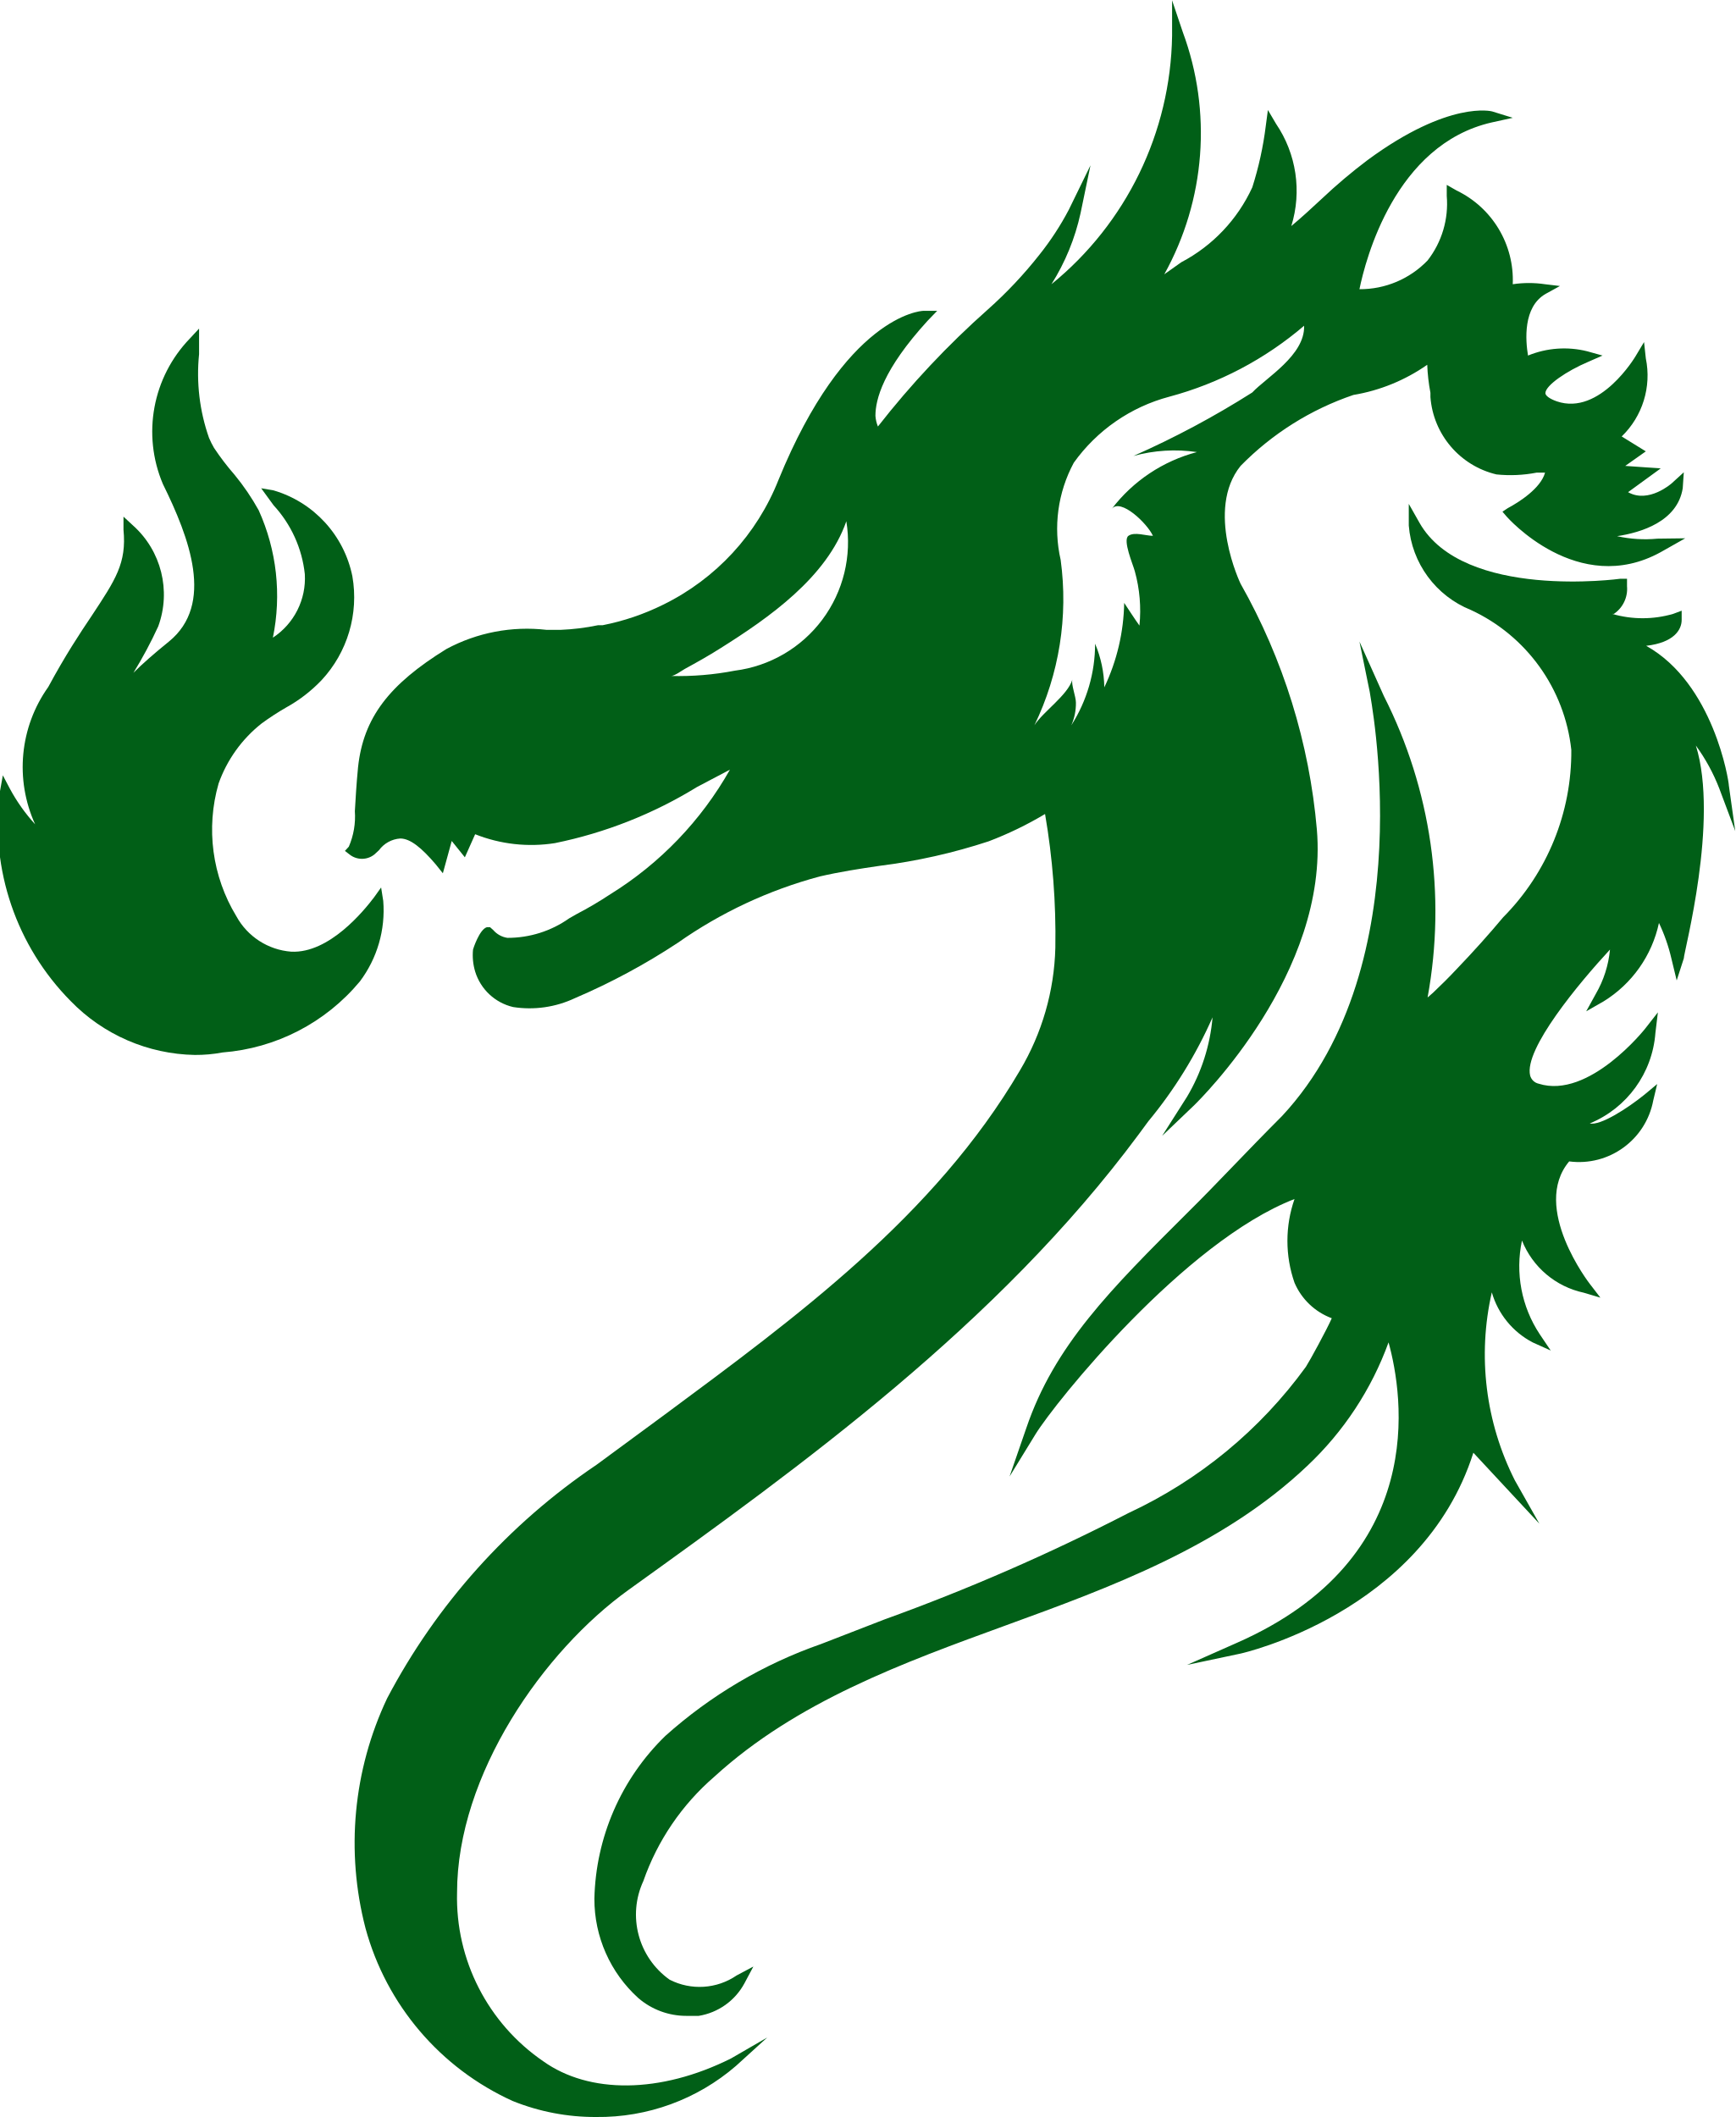
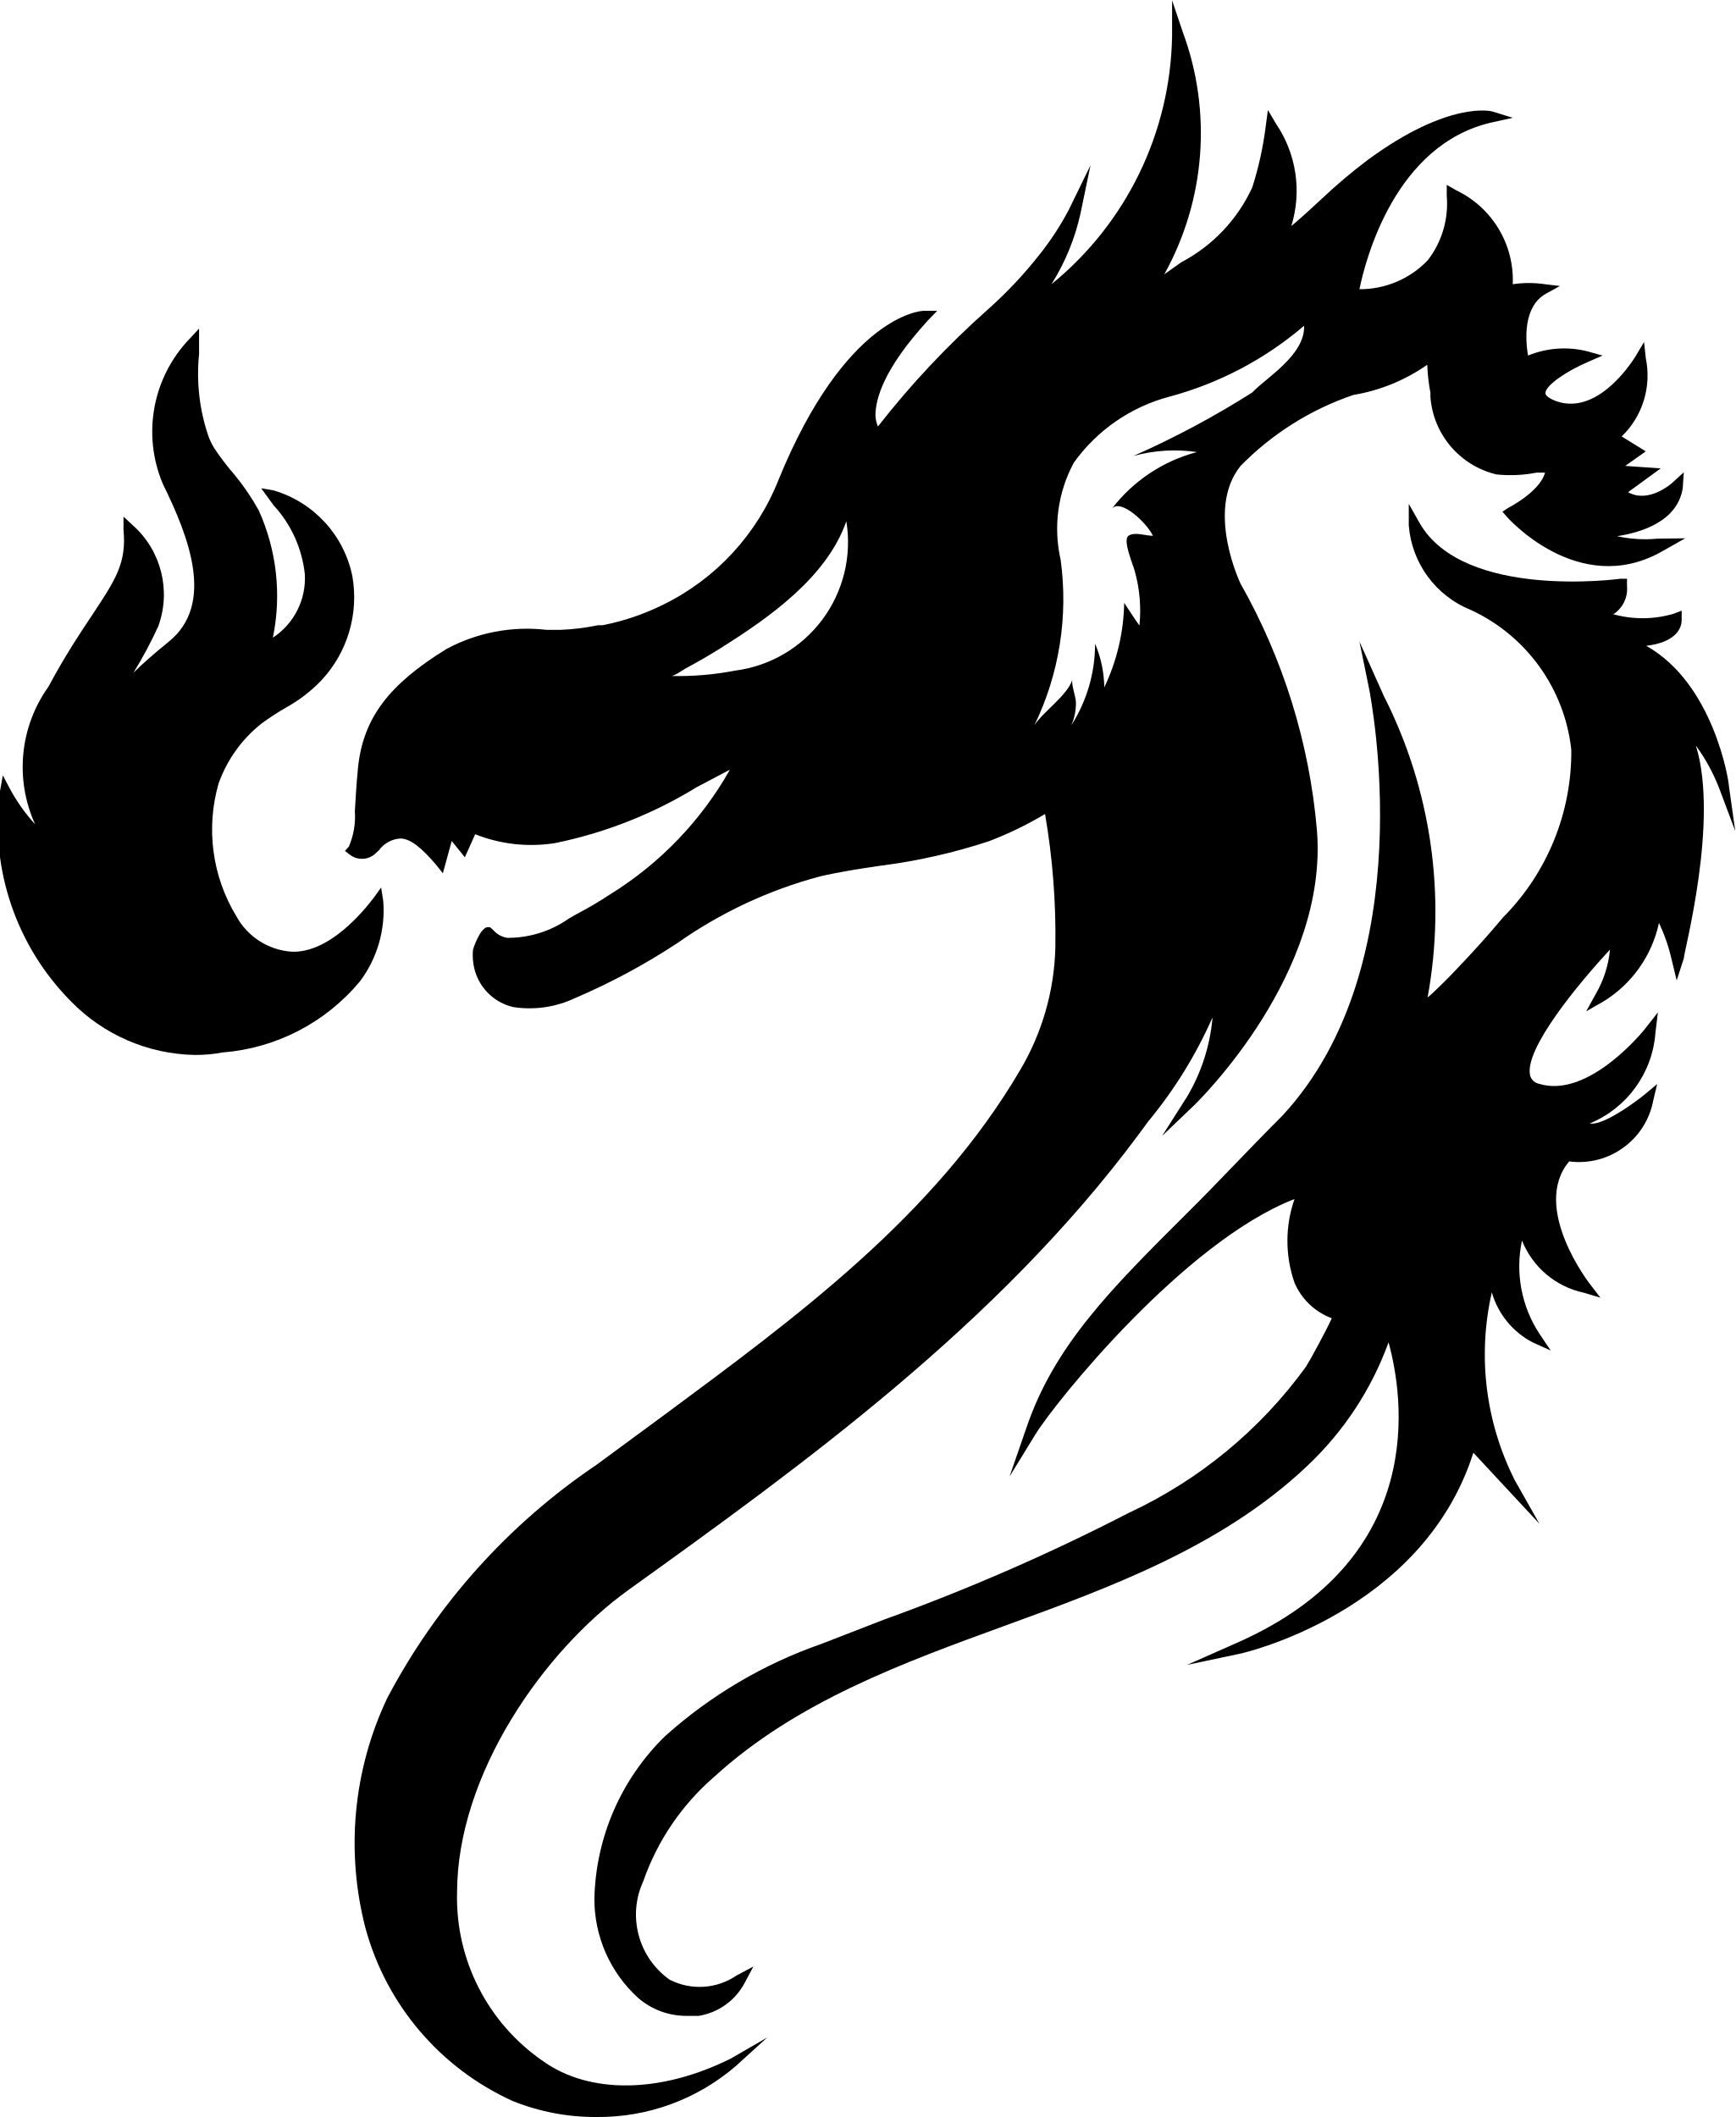
<svg xmlns="http://www.w3.org/2000/svg" id="Layer_1" data-name="Layer 1" viewBox="0 0 48.91 59.66">
  <defs>
    <style>
-         .cls-1{
-             fill: #015f17
-         }
        @media (prefers-color-scheme: dark) {
            .cls-1 {
                fill:#FFDF01;
+             }
+         }
+         @media (prefers-color-scheme: light) {
+             .cls-1 {
+             fill: #015f17
            }
        }
        
       
    </style>
  </defs>
  <path class="cls-1" d="M18.35,26.38,18.29,26l-.2.28c-.28.37-1.26,1.58-2.33,1.53a1.93,1.93,0,0,1-1.55-1,4.7,4.7,0,0,1-.5-3.74,3.76,3.76,0,0,1,1.21-1.69,7.4,7.4,0,0,1,.69-.45,4.14,4.14,0,0,0,1-.77,3.43,3.43,0,0,0,.87-2.93,3.18,3.18,0,0,0-2.22-2.42l-.35-.06.35.48a3.39,3.39,0,0,1,.88,1.94,2,2,0,0,1-.9,1.79,5.85,5.85,0,0,0-.4-3.59,6.63,6.63,0,0,0-.68-1,7.25,7.25,0,0,1-.58-.76,2.44,2.44,0,0,1-.14-.28,5.45,5.45,0,0,1-.28-2.36l0-.72-.26.28a3.78,3.78,0,0,0-.76,4.1c.75,1.52,1.46,3.39.17,4.44-.42.34-.75.63-1,.88a12.2,12.2,0,0,0,.7-1.31,2.61,2.61,0,0,0-.71-2.84l-.27-.25,0,.37c.09.94-.22,1.4-.9,2.43-.33.49-.74,1.11-1.22,2a3.89,3.89,0,0,0-.37,3.87,5,5,0,0,1-.71-1l-.2-.38-.09.5a7.11,7.11,0,0,0,2,5.86,5,5,0,0,0,3.5,1.52,4.11,4.11,0,0,0,.78-.07,5.6,5.6,0,0,0,3.87-2A3.33,3.33,0,0,0,18.35,26.38Z" transform="translate(-7.55 -0.99)" />
  <path class="cls-1" d="M56.45,24.41l-.18-1.28c0-.13-.43-2.88-2.33-3.94.78-.09,1-.45,1-.73l0-.26-.24.09a3.08,3.08,0,0,1-1.72,0l.05,0a.85.85,0,0,0,.37-.78V17.3l-.19,0s-4.42.61-5.66-1.58l-.3-.53v.61A2.8,2.8,0,0,0,49,18.18a4.93,4.93,0,0,1,2.83,3.94,6.62,6.62,0,0,1-1.92,4.72q-.61.73-1.32,1.47-.31.33-.66.66l-.15.13,0,0a13.42,13.42,0,0,0-1.23-8.49l-.69-1.54.29,1.42c0,.08,1.54,7.64-2.47,11.95-1,1-1.85,1.92-2.64,2.7-2.2,2.19-3.78,3.77-4.57,6.1L36,42.6l.73-1.19c.56-.91,4.2-5.43,7.3-6.63a3.58,3.58,0,0,0,0,2.36,1.84,1.84,0,0,0,1.05,1c-.14.32-.62,1.2-.73,1.37a12.9,12.9,0,0,1-5,4.12,57.93,57.93,0,0,1-6.88,3l-1.78.69a13,13,0,0,0-4.39,2.59,6.6,6.6,0,0,0-2,4.59,3.76,3.76,0,0,0,1.24,2.8,2.07,2.07,0,0,0,1.35.5l.35,0a1.79,1.79,0,0,0,1.29-.92l.25-.47-.47.25a1.85,1.85,0,0,1-1.89.12A2.25,2.25,0,0,1,25.68,54a6.88,6.88,0,0,1,2-2.94C30,48.94,33,47.85,35.91,46.79S42,44.57,44.39,42.3a9,9,0,0,0,2.29-3.48c.41,1.48,1.16,6.08-4.28,8.47L41,47.91l1.51-.32s5.12-1.13,6.56-5.66l1.86,2-.69-1.22a7.86,7.86,0,0,1-.65-5.3,2.31,2.31,0,0,0,1.15,1.41l.51.23-.31-.46a3.47,3.47,0,0,1-.5-2.64,2.42,2.42,0,0,0,1.74,1.47l.47.14-.3-.39s-1.67-2.15-.58-3.45A2.13,2.13,0,0,0,54.14,32l.11-.46-.36.3c-.47.38-1.24.88-1.54.81A3,3,0,0,0,54.2,30.1l.07-.58-.36.46s-1.58,2-3,1.55a.32.32,0,0,1-.24-.23c-.18-.74,1.38-2.61,2.25-3.55a3.06,3.06,0,0,1-.4,1.25l-.27.49.49-.28A3.44,3.44,0,0,0,54.3,27a4.87,4.87,0,0,1,.35,1l.15.62L55,28c0-.18,1-3.89.34-6A5.31,5.31,0,0,1,56,23.21Z" transform="translate(-7.55 -0.99)" />
  <path class="cls-1" d="M54.26,16.17a3.65,3.65,0,0,1-1.14-.07c.67-.1,1.7-.41,1.85-1.35L55,14.3l-.34.31s-.65.58-1.23.25l.92-.67-1-.07.58-.41-.68-.42a2.39,2.39,0,0,0,.68-2.2l-.05-.46-.24.4s-1,1.69-2.22,1.27c-.2-.07-.32-.16-.32-.23,0-.22.61-.63,1.2-.88l.41-.18-.43-.12a2.68,2.68,0,0,0-1.67.12c-.07-.42-.15-1.37.5-1.74l.4-.22L51.09,9a3.07,3.07,0,0,0-.91,0A2.8,2.8,0,0,0,48.6,6.36l-.28-.16,0,.31a2.6,2.6,0,0,1-.54,1.82,2.64,2.64,0,0,1-1.92.81c.17-.83,1-4.08,3.73-4.7l.59-.13-.58-.18S48.4,3.8,46.09,5.5A15.14,15.14,0,0,0,44.8,6.59c-.28.26-.56.52-.86.77a3.36,3.36,0,0,0-.43-2.88l-.23-.39-.06.45a9.56,9.56,0,0,1-.38,1.73,4.51,4.51,0,0,1-2,2.11l-.48.34a8.2,8.2,0,0,0,.52-6.83L40.58,1l0,1a9.21,9.21,0,0,1-3.4,7A6.26,6.26,0,0,0,38,7l.28-1.35L37.67,6.9a8,8,0,0,1-.83,1.27l0,0a12,12,0,0,1-1.45,1.54,24.85,24.85,0,0,0-3.1,3.3,1,1,0,0,1-.07-.3c0-.46.21-1.3,1.47-2.68l.27-.28-.39,0c-.09,0-2.2.16-4.08,4.76a6.63,6.63,0,0,1-3.25,3.52,6.78,6.78,0,0,1-1.71.58l-.13,0a6.41,6.41,0,0,1-1.05.13h-.4a4.79,4.79,0,0,0-2.82.54c-1.62,1-2.34,1.94-2.49,3.33-.05.51-.07.92-.09,1.24a2.14,2.14,0,0,1-.17,1l-.11.12.13.1a.56.56,0,0,0,.7,0l.13-.12a.81.81,0,0,1,.6-.33c.28,0,.6.26,1,.73l.2.25.25-.91.37.46.29-.65a4.28,4.28,0,0,0,2.25.25,12.36,12.36,0,0,0,4-1.58l.93-.49a9.79,9.79,0,0,1-3.37,3.51,10.45,10.45,0,0,1-.95.56l-.21.12a3,3,0,0,1-1.74.55.65.65,0,0,1-.4-.22l-.09-.08-.09,0c-.21.06-.39.62-.39.63a1.62,1.62,0,0,0,.06.62,1.47,1.47,0,0,0,1.07,1,3,3,0,0,0,1.74-.25,18.38,18.38,0,0,0,2.9-1.56,12.63,12.63,0,0,1,4-1.87c.56-.13,1.14-.22,1.69-.3a16.32,16.32,0,0,0,3.07-.69A10.09,10.09,0,0,0,37,23.93a20.15,20.15,0,0,1,.29,3.77,7.11,7.11,0,0,1-1,3.46c-2.41,4.1-6.29,6.94-10,9.69l-1.93,1.42a18.1,18.1,0,0,0-5.9,6.58,9.54,9.54,0,0,0-.61,6.48A7.51,7.51,0,0,0,22,60.2a6.21,6.21,0,0,0,2.35.45,5.92,5.92,0,0,0,3.94-1.44l.88-.8L28.15,59c-2,1-4,1-5.29.08a5.59,5.59,0,0,1-2.43-4.75c0-3.33,2.44-6.82,4.84-8.54,4.87-3.5,10.39-7.47,14.36-12.82l.28-.38a12.5,12.5,0,0,0,1.81-2.93A5.25,5.25,0,0,1,41,31.9L40.3,33l.91-.87c.15-.15,3.79-3.72,3.45-7.76a17.06,17.06,0,0,0-2.15-6.93s-1-2.08,0-3.32a8.09,8.09,0,0,1,3.18-2,5.09,5.09,0,0,0,2.08-.85,5.3,5.3,0,0,0,.09.79l0,.12a2.43,2.43,0,0,0,1.86,2.18,3.85,3.85,0,0,0,1.13-.05l.24,0c-.12.44-.73.83-1.05,1l-.15.1.12.14s2,2.29,4.34,1l.69-.39Zm-26,3.72a8.37,8.37,0,0,1-1.8.15c.1,0,.3-.15.39-.2.33-.18.67-.37,1-.58,1.37-.86,3-2,3.55-3.58A3.65,3.65,0,0,1,28.26,19.89Zm14.58-7.84a25.45,25.45,0,0,1-3.35,1.79,4.35,4.35,0,0,1,1.79-.11,4.44,4.44,0,0,0-2.4,1.6c.25-.31,1,.41,1.16.76-.2,0-.52-.12-.69,0s.13.81.18,1a4.17,4.17,0,0,1,.13,1.53c-.15-.21-.29-.43-.43-.64a5.76,5.76,0,0,1-.56,2.38,3.29,3.29,0,0,0-.26-1.23,4.26,4.26,0,0,1-.67,2.3,1.53,1.53,0,0,0,.13-.64c0-.17-.14-.52-.1-.65-.13.44-.83.91-1.07,1.29a8.16,8.16,0,0,0,.74-4.66,3.93,3.93,0,0,1,.37-2.74,4.83,4.83,0,0,1,2.69-1.86,9.71,9.71,0,0,0,3.8-2C44.33,11,43.22,11.64,42.84,12.05Z" transform="translate(-7.55 -0.99)" />
</svg>
